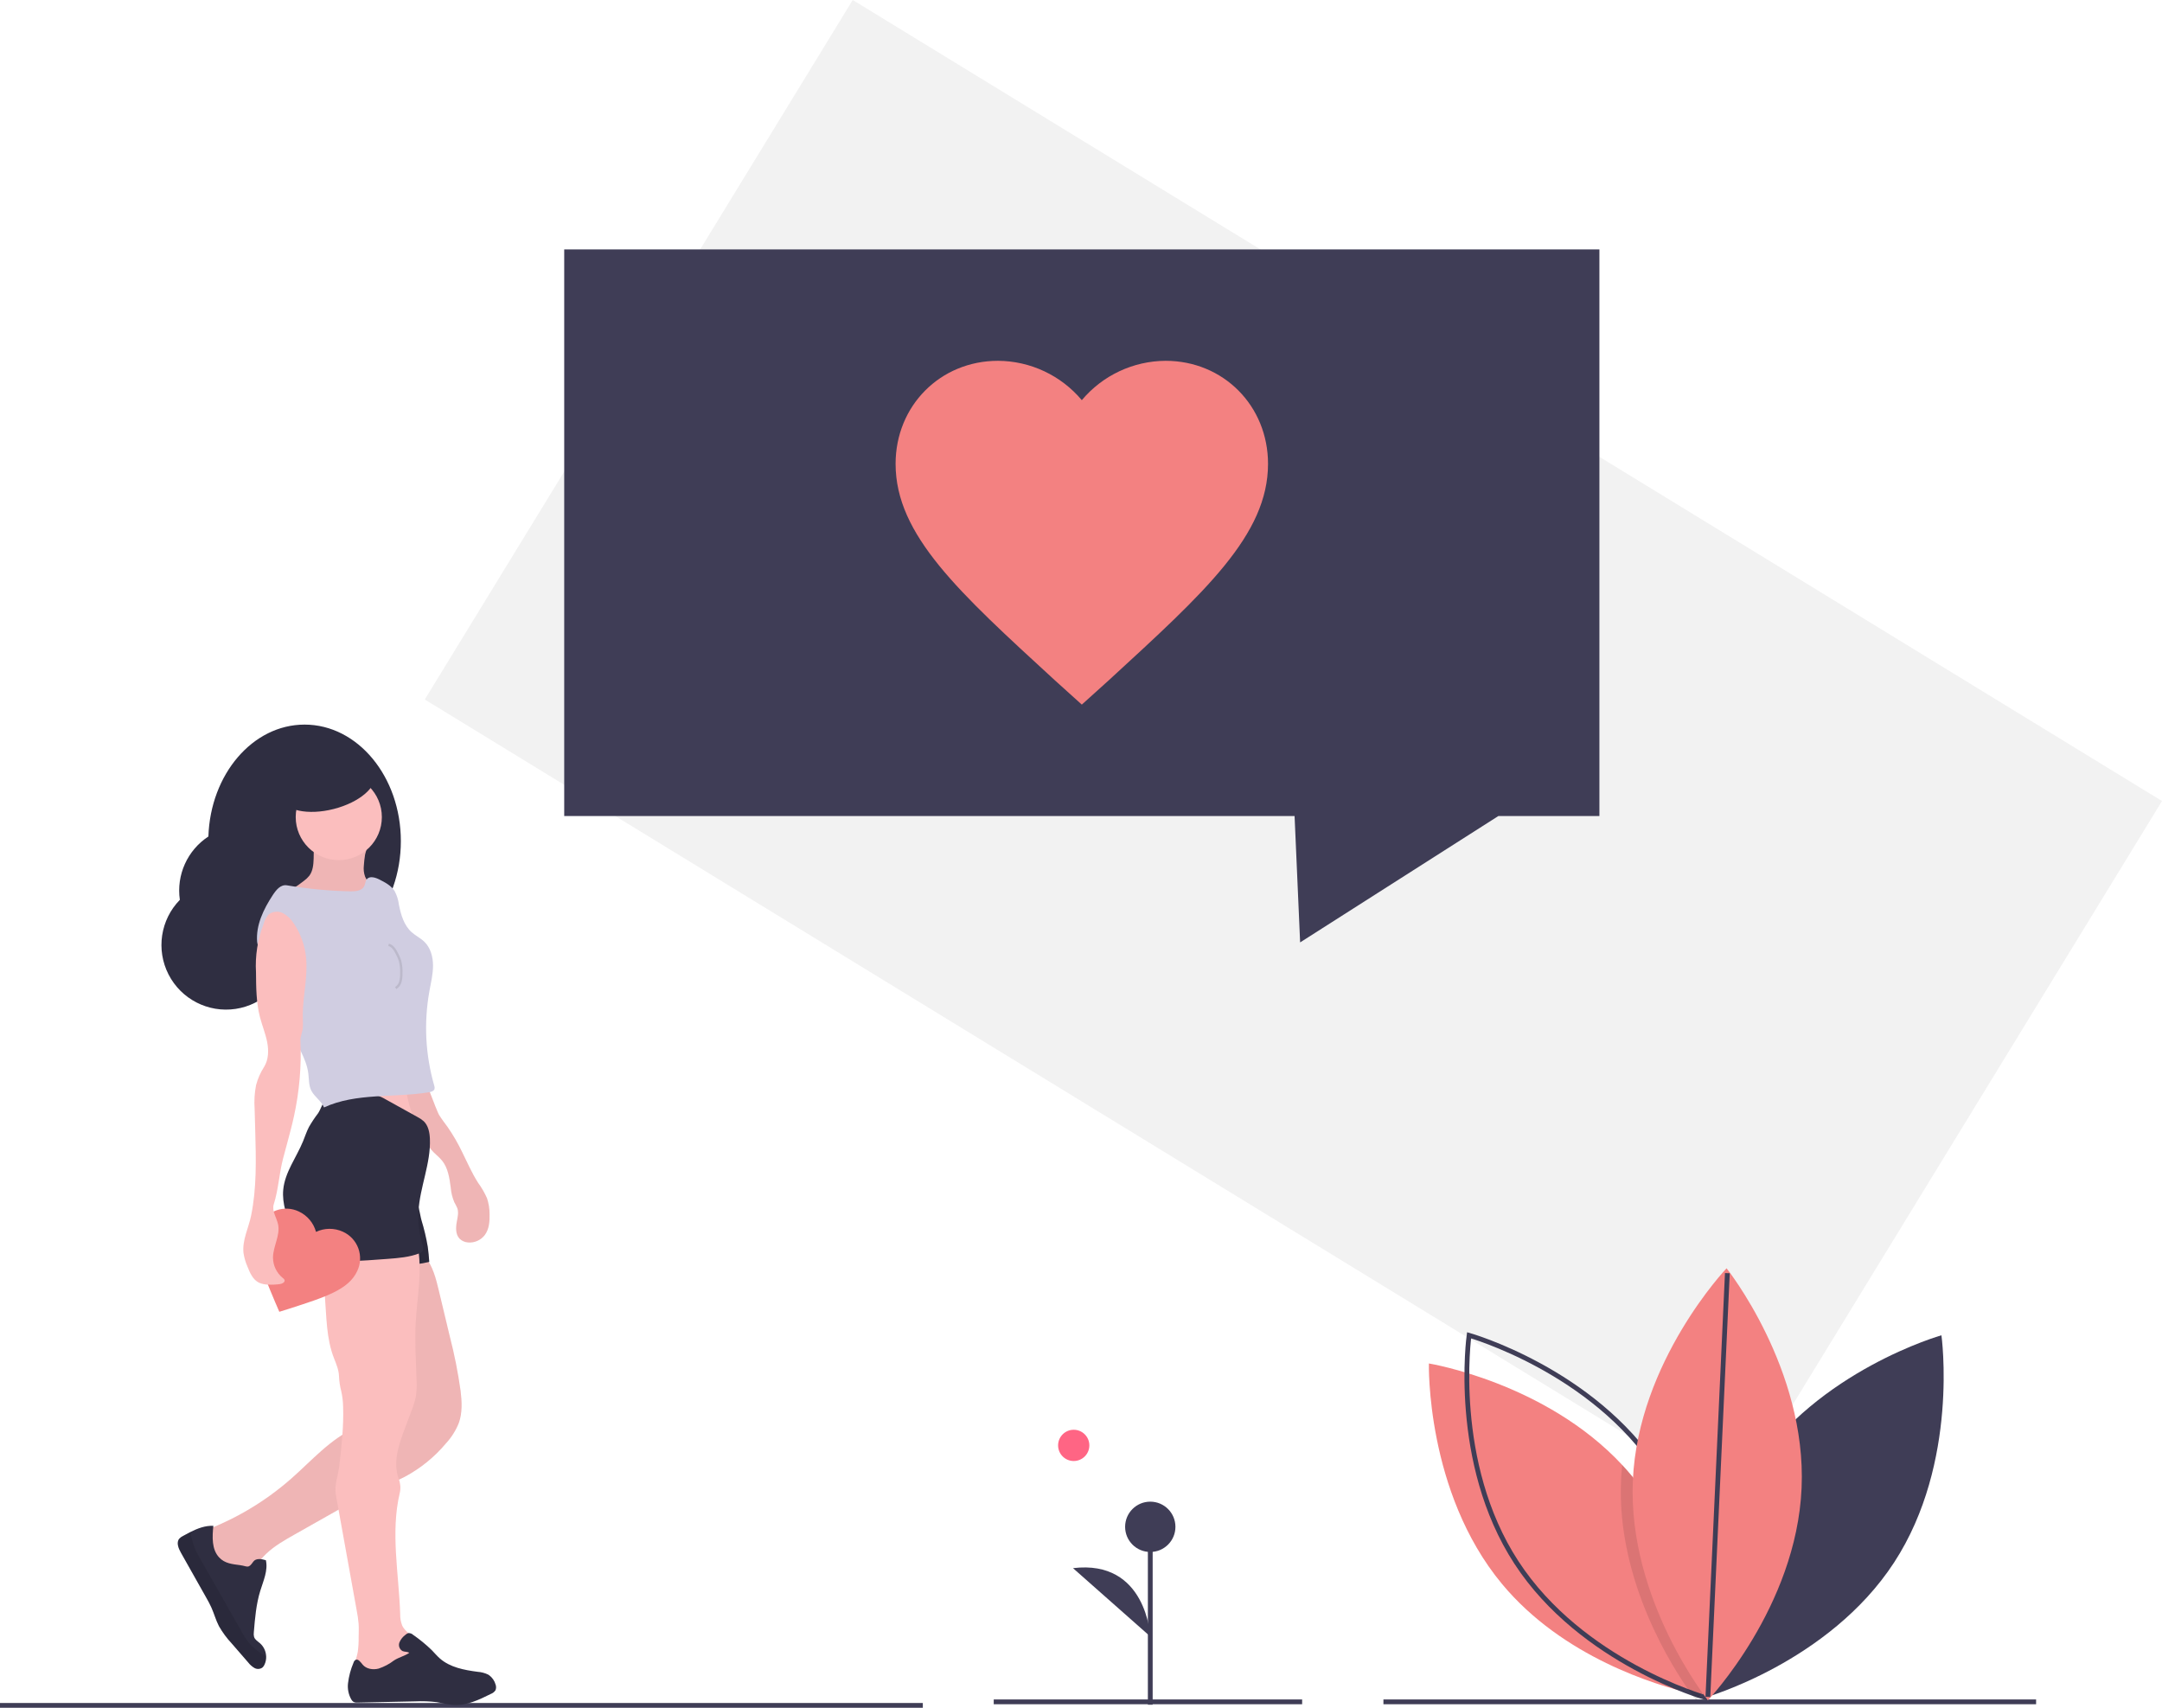
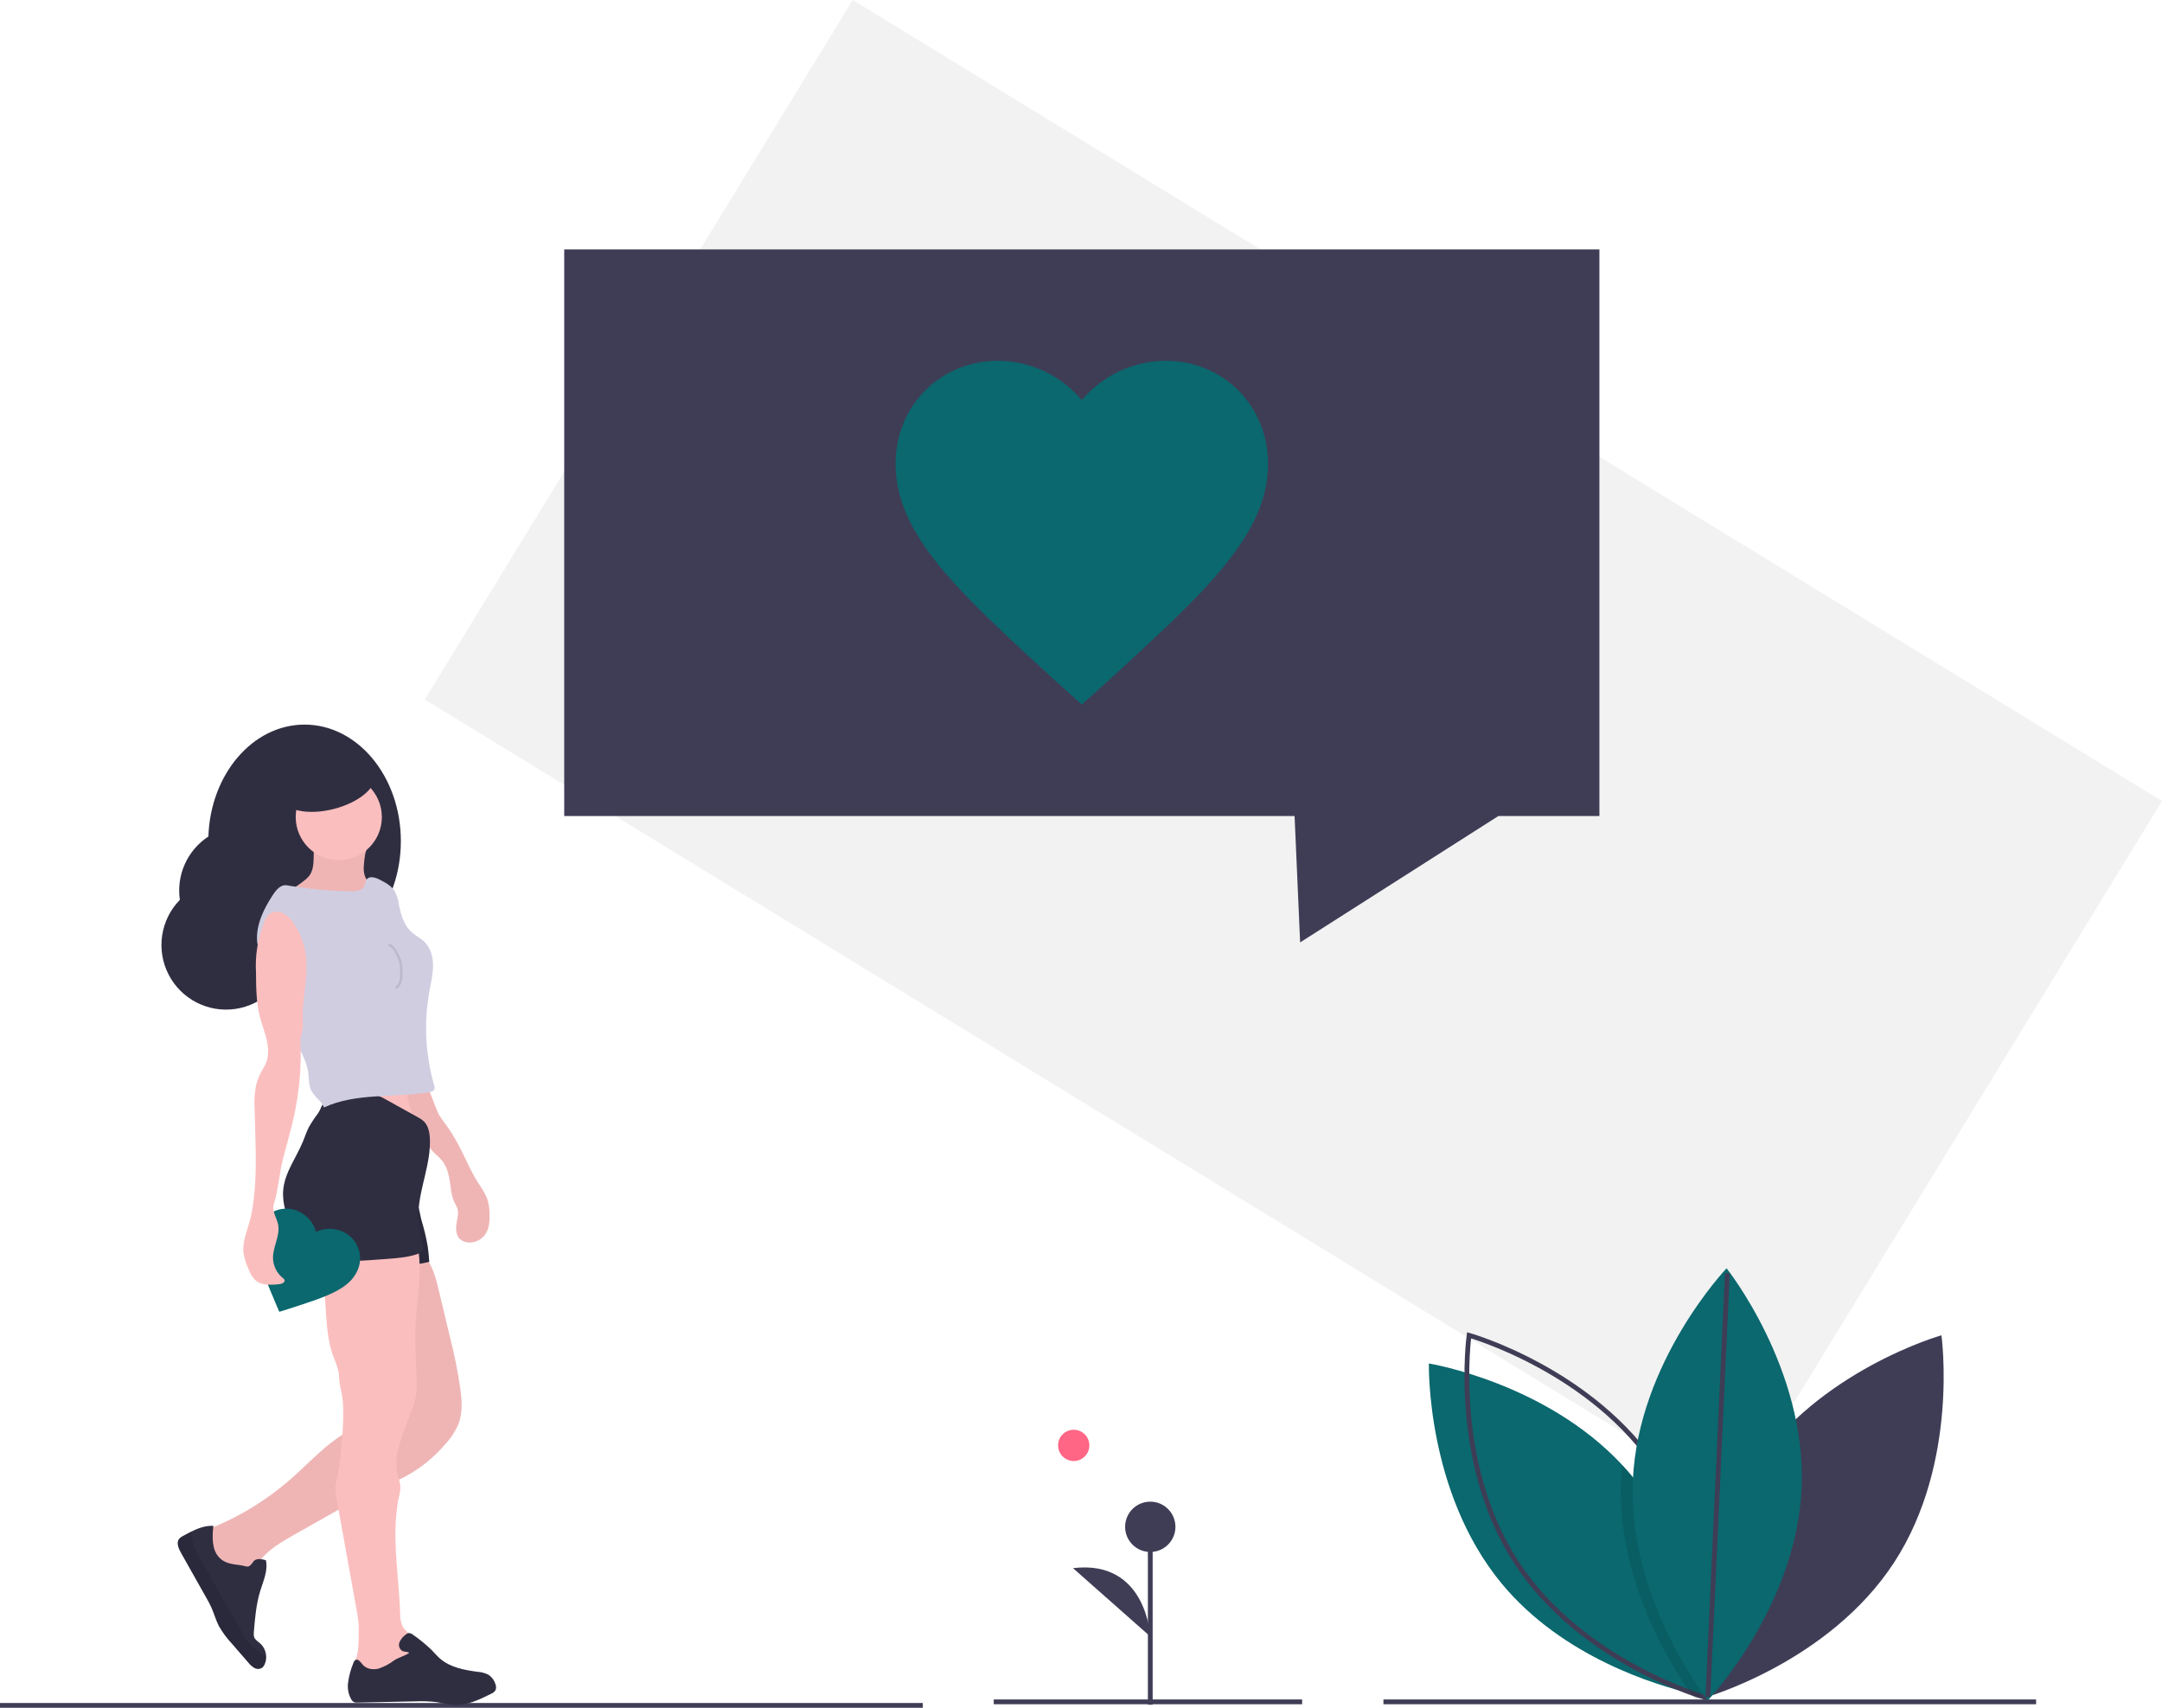
<svg xmlns="http://www.w3.org/2000/svg" id="b1c121f6-5782-4527-a6ee-a39cd8953237" data-name="Layer 1" width="904.321" height="714.318" viewBox="0 0 904.321 714.318">
  <rect x="367.839" y="235.659" width="642" height="343" transform="translate(165.9028 -392.9917) rotate(31.45906)" fill="#f2f2f2" />
  <polygon points="669 104.318 236 104.318 236 341.318 541.494 341.318 543.818 394.185 594.744 361.72 626.747 341.318 669 341.318 669 104.318" fill="#3f3d56" />
  <line y1="713.318" x2="386" y2="713.318" fill="none" stroke="#3f3d56" stroke-miterlimit="10" stroke-width="2" />
-   <path d="M600.339,388.059l-11.296-10.19c-40.113-36.829-66.596-60.733-66.596-90.509,0-24.294,18.693-43.101,42.84-43.101a46.079,46.079,0,0,1,35.051,16.457,46.077,46.077,0,0,1,35.051-16.457c24.147,0,42.84,18.807,42.84,43.101,0,29.777-26.483,53.681-66.596,90.509Z" transform="translate(-147.8394 -93.3409)" fill="#f38181" />
+   <path d="M600.339,388.059l-11.296-10.19c-40.113-36.829-66.596-60.733-66.596-90.509,0-24.294,18.693-43.101,42.84-43.101a46.079,46.079,0,0,1,35.051,16.457,46.077,46.077,0,0,1,35.051-16.457c24.147,0,42.84,18.807,42.84,43.101,0,29.777-26.483,53.681-66.596,90.509Z" transform="translate(-147.8394 -93.3409)" fill="#0a686e" />
  <path d="M223.069,469.729a27.003,27.003,0,0,1,11.937-26.503c.842-26.022,18.531-46.805,40.233-46.805,22.239,0,40.268,21.824,40.268,48.745s-18.029,48.745-40.268,48.745a33.675,33.675,0,0,1-6.247-.585,27.019,27.019,0,1,1-45.924-23.598Z" transform="translate(-147.8394 -93.3409)" fill="#2f2e41" />
  <path d="M300.029,455.318a10.235,10.235,0,0,0,.525,4.724c.926,2.145,3.201,4.071,2.534,6.31-.431,1.445-1.953,2.248-3.381,2.732-6.759,2.289-14.137.926-21.266,1.234a67.998,67.998,0,0,1-7.15.248,11.367,11.367,0,0,1-6.646-2.316,56.854,56.854,0,0,0,10.452-6.573,11.666,11.666,0,0,0,2.108-2.014c1.52-2.001,1.749-4.672,1.831-7.184q.122-3.731-.022-7.464,7.653-.082,15.306-.068c1.635.003,6.639-.395,7.21,1.368.286.884-.811,3.462-.977,4.456A45.226,45.226,0,0,0,300.029,455.318Z" transform="translate(-147.8394 -93.3409)" fill="#fbbebe" />
  <path d="M300.029,455.318a10.235,10.235,0,0,0,.525,4.724c.926,2.145,3.201,4.071,2.534,6.31-.431,1.445-1.953,2.248-3.381,2.732-6.759,2.289-14.137.926-21.266,1.234a67.998,67.998,0,0,1-7.15.248,11.367,11.367,0,0,1-6.646-2.316,56.854,56.854,0,0,0,10.452-6.573,11.666,11.666,0,0,0,2.108-2.014c1.52-2.001,1.749-4.672,1.831-7.184q.122-3.731-.022-7.464,7.653-.082,15.306-.068c1.635.003,6.639-.395,7.21,1.368.286.884-.811,3.462-.977,4.456A45.226,45.226,0,0,0,300.029,455.318Z" transform="translate(-147.8394 -93.3409)" opacity="0.05" />
  <path d="M325.439,547.858a34.374,34.374,0,0,1-1.971,16.81,319.093,319.093,0,0,0-33.063-1.74,18.409,18.409,0,0,0,3.532-8.703,48.371,48.371,0,0,0,.058-8.904l21.435-.073a20.196,20.196,0,0,1,4.688.35C322.2,546.085,323.337,547.467,325.439,547.858Z" transform="translate(-147.8394 -93.3409)" fill="#fbbebe" />
  <path d="M331.448,559.61c1.099,1.806,2.429,3.46,3.653,5.184a75.384,75.384,0,0,1,5.96,10.243c2.162,4.366,4.094,8.865,6.714,12.973a36.142,36.142,0,0,1,3.752,6.457,20.633,20.633,0,0,1,1.089,6.751c.081,3.054-.184,6.319-2.03,8.752a7.967,7.967,0,0,1-6.898,3.064,5.665,5.665,0,0,1-3.593-1.555c-1.803-1.853-1.625-4.822-1.14-7.362.34-1.78.766-3.65.193-5.369a19.45,19.45,0,0,0-1.239-2.471,18.982,18.982,0,0,1-1.519-6.075c-.535-4.027-1.112-8.296-3.675-11.448-1.374-1.69-3.235-2.937-4.586-4.646-.707-.895-1.265-1.906-2.019-2.762-1.073-1.219-2.557-2.148-3.175-3.65a14.585,14.585,0,0,1-.563-3.024,21.587,21.587,0,0,0-1.765-4.67c-2.446-5.615-3.101-11.819-3.728-17.912a25.596,25.596,0,0,0,7.698-1.517C323.866,540.831,330.701,558.382,331.448,559.61Z" transform="translate(-147.8394 -93.3409)" fill="#fbbebe" />
  <path d="M331.448,559.61c1.099,1.806,2.429,3.46,3.653,5.184a75.384,75.384,0,0,1,5.96,10.243c2.162,4.366,4.094,8.865,6.714,12.973a36.142,36.142,0,0,1,3.752,6.457,20.633,20.633,0,0,1,1.089,6.751c.081,3.054-.184,6.319-2.03,8.752a7.967,7.967,0,0,1-6.898,3.064,5.665,5.665,0,0,1-3.593-1.555c-1.803-1.853-1.625-4.822-1.14-7.362.34-1.78.766-3.65.193-5.369a19.45,19.45,0,0,0-1.239-2.471,18.982,18.982,0,0,1-1.519-6.075c-.535-4.027-1.112-8.296-3.675-11.448-1.374-1.69-3.235-2.937-4.586-4.646-.707-.895-1.265-1.906-2.019-2.762-1.073-1.219-2.557-2.148-3.175-3.65a14.585,14.585,0,0,1-.563-3.024,21.587,21.587,0,0,0-1.765-4.67c-2.446-5.615-3.101-11.819-3.728-17.912a25.596,25.596,0,0,0,7.698-1.517C323.866,540.831,330.701,558.382,331.448,559.61Z" transform="translate(-147.8394 -93.3409)" opacity="0.05" />
  <circle cx="141.706" cy="341.758" r="18.015" fill="#fbbebe" />
  <path d="M325.468,618.746c3.396,4.03,4.721,9.359,5.947,14.485l4.499,18.82a204.629,204.629,0,0,1,4.603,23.163c.531,4.432.752,9.041-.73,13.252a27.503,27.503,0,0,1-5.294,8.47,58.464,58.464,0,0,1-17.4,14.151c-3.529,1.832-7.26,3.237-10.887,4.865-5.409,2.429-10.579,5.351-15.741,8.269l-19.426,10.982c-4.167,2.356-8.38,4.745-11.849,8.043a29.373,29.373,0,0,0-7.262,11,5.529,5.529,0,0,1-1.703,2.832c-1.107.757-2.601.511-3.883.119A22.673,22.673,0,0,1,230.854,734.502a117.721,117.721,0,0,0,38.808-22.695c8.67-7.633,16.484-16.731,27.065-21.366,4.627-2.027,10.178-3.575,12.341-8.141a16.64,16.64,0,0,0,1.13-6.672c.193-6.272.381-12.606-.814-18.766-1.01-5.207-2.986-10.17-4.473-15.261-2.976-10.194-3.975-20.844-4.96-31.418a174.909,174.909,0,0,1,20.828-1.231,2.364,2.364,0,0,1,1.72.458,2.488,2.488,0,0,1,.533,1.365C323.535,613.526,323.666,616.608,325.468,618.746Z" transform="translate(-147.8394 -93.3409)" fill="#fbbebe" />
  <path d="M325.468,618.746c3.396,4.03,4.721,9.359,5.947,14.485l4.499,18.82a204.629,204.629,0,0,1,4.603,23.163c.531,4.432.752,9.041-.73,13.252a27.503,27.503,0,0,1-5.294,8.47,58.464,58.464,0,0,1-17.4,14.151c-3.529,1.832-7.26,3.237-10.887,4.865-5.409,2.429-10.579,5.351-15.741,8.269l-19.426,10.982c-4.167,2.356-8.38,4.745-11.849,8.043a29.373,29.373,0,0,0-7.262,11,5.529,5.529,0,0,1-1.703,2.832c-1.107.757-2.601.511-3.883.119A22.673,22.673,0,0,1,230.854,734.502a117.721,117.721,0,0,0,38.808-22.695c8.67-7.633,16.484-16.731,27.065-21.366,4.627-2.027,10.178-3.575,12.341-8.141a16.64,16.64,0,0,0,1.13-6.672c.193-6.272.381-12.606-.814-18.766-1.01-5.207-2.986-10.17-4.473-15.261-2.976-10.194-3.975-20.844-4.96-31.418a174.909,174.909,0,0,1,20.828-1.231,2.364,2.364,0,0,1,1.72.458,2.488,2.488,0,0,1,.533,1.365C323.535,613.526,323.666,616.608,325.468,618.746Z" transform="translate(-147.8394 -93.3409)" opacity="0.05" />
  <path d="M223.527,742.82q5.23,9.275,10.454,18.544c.811,1.431,1.621,2.872,2.289,4.377,1.134,2.543,1.854,5.261,3.131,7.736a38.466,38.466,0,0,0,5.399,7.322q3.41,3.934,6.819,7.858a9.147,9.147,0,0,0,2.628,2.342,3.131,3.131,0,0,0,3.338-.154,3.469,3.469,0,0,0,.874-1.203,7.368,7.368,0,0,0,.699-3.582,7.653,7.653,0,0,0-2.48-5.309c-.943-.827-2.146-1.499-2.554-2.686a4.939,4.939,0,0,1-.111-1.992c.482-5.849.97-11.752,2.702-17.358,1.293-4.191,3.296-8.499,2.337-12.78-1.823-.551-4.191-.927-5.283.631-2.125,3.047-2.247,1.902-5.521,1.441-3.237-.445-6.337-.662-8.732-3.216-3.174-3.38-2.904-8.626-2.437-13.235-3.349-.154-6.538,1.049-9.574,2.575-1.065.535-2.109,1.107-3.137,1.674a5.188,5.188,0,0,0-1.515,1.097C221.482,738.518,222.483,740.971,223.527,742.82Z" transform="translate(-147.8394 -93.3409)" fill="#2f2e41" />
  <path d="M324.133,603.722a88.248,88.248,0,0,1,2.641,11.169c.304,2.078.46,4.174.615,6.269-7.113,1.686-14.494,1.773-21.803,1.852l-30.47.329a64.921,64.921,0,0,1-.823-12.419c.424-6.835,3.007-13.501,2.569-20.335a188.092,188.092,0,0,1,25.297-2.753,11.89,11.89,0,0,1,4.593.433c1.38.506,2.531,1.489,3.857,2.121,2.983,1.419,7.461.728,9.995,3.03C322.92,595.52,323.308,600.803,324.133,603.722Z" transform="translate(-147.8394 -93.3409)" fill="#2f2e41" />
  <path d="M324.133,603.722a88.248,88.248,0,0,1,2.641,11.169c.304,2.078.46,4.174.615,6.269-7.113,1.686-14.494,1.773-21.803,1.852l-30.47.329a64.921,64.921,0,0,1-.823-12.419c.424-6.835,3.007-13.501,2.569-20.335a188.092,188.092,0,0,1,25.297-2.753,11.89,11.89,0,0,1,4.593.433c1.38.506,2.531,1.489,3.857,2.121,2.983,1.419,7.461.728,9.995,3.03C322.92,595.52,323.308,600.803,324.133,603.722Z" transform="translate(-147.8394 -93.3409)" opacity="0.1" />
  <path d="M322.398,613.797c2.297,10.845-.133,22.053-.696,33.124-.403,7.923.158,15.858.386,23.787a32.614,32.614,0,0,1-.31,6.824,34.595,34.595,0,0,1-1.808,5.851l-2.737,7.299c-2.571,6.854-5.19,14.206-2.572,21.354a10.002,10.002,0,0,1,.399,5.772c-3.923,16.389-.387,33.792.173,50.633a12.209,12.209,0,0,0,.846,4.848c1.398,2.96,4.85,4.401,6.66,7.128,2.198,3.311,1.41,8.027-1.182,11.04s-6.614,4.494-10.574,4.822c-4.955.41-9.917-.791-14.773-1.582l-.539-.513c-.612-3.377,1.243-6.494,1.821-9.943a41.817,41.817,0,0,0,.363-6.166c.033-1.844.109-3.691-.015-5.532a50.871,50.871,0,0,0-.794-5.574l-4.132-22.914-.892-4.949-3.711-20.577c-.701-3.888,1.015-8.238,1.463-12.163.927-8.128,1.856-16.292,1.584-24.469a32.325,32.325,0,0,0-.784-6.668,28.959,28.959,0,0,1-.933-6.198c-.065-2.524-1.076-5.004-2.059-7.481-3.296-8.306-3.159-17.5-3.878-26.407a20.185,20.185,0,0,0-1.018-5.553c-1.028-2.717-3.081-4.895-4.7-7.308s-2.847-5.427-1.933-8.184c1.46-4.406,7.45-5.82,11.086-7.104a31.168,31.168,0,0,1,19.371-.657A66.874,66.874,0,0,1,322.398,613.797Z" transform="translate(-147.8394 -93.3409)" fill="#fbbebe" />
  <path d="M294.775,804.165a2.752,2.752,0,0,0,1.028,1.102,3.289,3.289,0,0,0,1.574.228q12.096-.254,24.187-.514a52.657,52.657,0,0,1,8.912.323c2.352.355,4.657,1.038,7.031,1.182,5.505.344,10.735-2.178,15.673-4.636a3.993,3.993,0,0,0,1.918-1.526,3.259,3.259,0,0,0,.037-2.368,7.276,7.276,0,0,0-2.692-3.91c-.159-.106-.323-.212-.493-.307a11.942,11.942,0,0,0-4.324-1.123c-5.616-.736-11.524-1.839-15.784-5.574-1.229-1.076-2.273-2.337-3.412-3.502a60.877,60.877,0,0,0-7.757-6.363,2.745,2.745,0,0,0-2.024-.758,2.653,2.653,0,0,0-1.113.641,7.654,7.654,0,0,0-2.623,3.253,2.942,2.942,0,0,0,1.298,3.624c.943.397,1.966.191,2.819.736-1.743,1.261-4.435,1.892-6.395,3.195a21.807,21.807,0,0,1-6.427,3.402c-2.358.609-5.166.191-6.708-1.696-.832-1.017-1.886-2.575-3.015-1.907a2.132,2.132,0,0,0-.784,1.155,31.108,31.108,0,0,0-2.294,8.583A11.098,11.098,0,0,0,294.775,804.165Z" transform="translate(-147.8394 -93.3409)" fill="#2f2e41" />
  <path d="M301.292,551.009a15.818,15.818,0,0,1,4.147.461,17.857,17.857,0,0,1,3.703,1.698l13.243,7.343a12.559,12.559,0,0,1,2.696,1.817c1.908,1.837,2.459,4.663,2.573,7.309.444,10.303-4.205,20.187-4.79,30.484a39.074,39.074,0,0,0,1.637,13.596c.333,1.089.66,2.427-.138,3.24a2.882,2.882,0,0,1-1.045.6c-4.193,1.633-8.756,1.993-13.243,2.337-10.979.841-22.055,1.68-32.968.211a3.845,3.845,0,0,1-1.563-.449,3.949,3.949,0,0,1-1.324-1.915q-2.066-4.845-4.055-9.722c-2.224-5.456-4.415-11.199-3.854-17.064.698-7.286,5.481-13.438,8.27-20.204.833-2.02,1.494-4.117,2.505-6.054a51.741,51.741,0,0,1,3.781-5.677c1.073-1.527,2.106-4.96,3.415-6.031,1.601-1.31,6.121-1.278,8.149-1.516A69.009,69.009,0,0,1,301.292,551.009Z" transform="translate(-147.8394 -93.3409)" fill="#2f2e41" />
  <path d="M223.527,742.82q5.23,9.275,10.454,18.544c.811,1.431,1.621,2.872,2.289,4.377,1.134,2.543,1.854,5.261,3.131,7.736a38.466,38.466,0,0,0,5.399,7.322q3.41,3.934,6.819,7.858a9.147,9.147,0,0,0,2.628,2.342,3.131,3.131,0,0,0,3.338-.154,3.469,3.469,0,0,0,.874-1.203,7.368,7.368,0,0,0,.699-3.582,22.785,22.785,0,0,1-6.623-4.885,32.71,32.71,0,0,1-3.852-5.786q-1.407-2.472-2.819-4.949-7.24-12.74-14.491-25.48a28.94,28.94,0,0,1-3.868-10.83c-1.065.535-2.109,1.107-3.137,1.674a5.188,5.188,0,0,0-1.515,1.097C221.482,738.518,222.483,740.971,223.527,742.82Z" transform="translate(-147.8394 -93.3409)" opacity="0.1" />
  <path d="M267.887,463.657a180.038,180.038,0,0,0,26.504,2.508c2.189.044,4.837-.217,5.806-2.18.454-.919.425-2.06,1.06-2.865,1.192-1.511,3.589-.764,5.304.108,2.397,1.219,4.91,2.542,6.342,4.818a16.355,16.355,0,0,1,1.791,5.673c.831,4.227,2.104,8.651,5.312,11.526,1.666,1.494,3.756,2.468,5.358,4.031,2.586,2.522,3.593,6.304,3.6,9.916s-.865,7.159-1.511,10.712a86.838,86.838,0,0,0,2.007,39.467,2.643,2.643,0,0,1,.143,1.424c-.258.923-1.376,1.251-2.322,1.406-14.676,2.418-30.42.124-43.924,6.357-1.124-2.774-3.909-4.351-5.285-7.01-1.115-2.154-.96-4.71-1.256-7.118-.801-6.514-4.958-12.062-7.316-18.187-2.068-5.37-2.786-11.287-5.681-16.26-1.028-1.766-2.312-3.375-3.316-5.155a57.203,57.203,0,0,1-5.109-15.508c-.584-6.97,2.67-13.686,6.507-19.535C263.379,465.531,265.229,463.205,267.887,463.657Z" transform="translate(-147.8394 -93.3409)" fill="#d0cde1" />
  <path d="M310.382,488.546c1.675.375,2.658,2.068,3.438,3.597a19.068,19.068,0,0,1,1.321,3.001,17.606,17.606,0,0,1,.55,5.368,12.358,12.358,0,0,1-.365,3.406,4.49,4.49,0,0,1-1.983,2.702" transform="translate(-147.8394 -93.3409)" fill="none" stroke="#000" stroke-miterlimit="10" opacity="0.1" />
-   <path d="M264.671,642.033l-1.737-4.037c-6.09-14.504-10.159-23.971-6.57-31.788a12.236,12.236,0,0,1,16.442-6.149,13.31,13.31,0,0,1,7.217,8.546,13.31,13.31,0,0,1,11.185-.094A12.236,12.236,0,0,1,297.258,624.99c-3.59,7.816-13.424,10.898-28.393,15.73Z" transform="translate(-147.8394 -93.3409)" fill="#f38181" />
+   <path d="M264.671,642.033l-1.737-4.037c-6.09-14.504-10.159-23.971-6.57-31.788a12.236,12.236,0,0,1,16.442-6.149,13.31,13.31,0,0,1,7.217,8.546,13.31,13.31,0,0,1,11.185-.094A12.236,12.236,0,0,1,297.258,624.99c-3.59,7.816-13.424,10.898-28.393,15.73Z" transform="translate(-147.8394 -93.3409)" fill="#0a686e" />
  <ellipse cx="284.991" cy="422.088" rx="20.134" ry="9.938" transform="translate(-243.4762 -9.63221) rotate(-14.33583)" fill="#2f2e41" />
  <path d="M275.861,493.85a30.88,30.88,0,0,0-5.043-14.109,12.177,12.177,0,0,0-4.535-4.402,5.606,5.606,0,0,0-6.018.468,8.654,8.654,0,0,0-2.163,4.005,48.093,48.093,0,0,0-3.182,20.294c.04,6.305.089,12.688,1.682,18.788.904,3.459,2.295,6.788,2.986,10.296s.607,7.355-1.274,10.395a26.559,26.559,0,0,0-3.369,7.649,37.506,37.506,0,0,0-.601,9.909l.255,9.107c.333,11.878.656,23.88-1.719,35.522-1.084,5.312-3.804,10.338-3.182,15.723a22.951,22.951,0,0,0,1.66,5.658c1.018,2.6,2.249,5.408,4.741,6.668a9.552,9.552,0,0,0,3.854.84,26.323,26.323,0,0,0,4.937-.217c1.001-.139,2.295-.809,1.955-1.761a1.94,1.94,0,0,0-.706-.786,11.011,11.011,0,0,1-4.11-8.543c.02-4.713,3.085-9.247,2.129-13.862-.593-2.861-2.703-5.633-1.813-8.416,2.008-6.281,2.252-13.029,3.963-19.398l1.677-6.242c.998-3.713,1.996-7.428,2.817-11.185a122.523,122.523,0,0,0,2.7-31.686c-.075-1.657.847-3.547.986-5.201.163-1.95-.035-3.912-.006-5.869C274.599,509.441,276.641,501.868,275.861,493.85Z" transform="translate(-147.8394 -93.3409)" fill="#fbbebe" />
  <circle cx="449.117" cy="604.57" r="6.535" fill="#ff6584" />
  <line x1="578.659" y1="711.841" x2="851.659" y2="711.841" fill="none" stroke="#3f3d56" stroke-miterlimit="10" stroke-width="2" />
  <line x1="415.659" y1="711.841" x2="544.659" y2="711.841" fill="none" stroke="#3f3d56" stroke-miterlimit="10" stroke-width="2" />
  <line x1="481.136" y1="713.043" x2="481.136" y2="638.631" fill="#3f3d56" stroke="#3f3d56" stroke-miterlimit="10" stroke-width="2" />
  <circle cx="481.136" cy="638.631" r="10.523" fill="#3f3d56" />
  <path d="M628.975,777.834s-1.503-32.332-32.32-28.574" transform="translate(-147.8394 -93.3409)" fill="#3f3d56" />
  <path d="M880.919,708.311c-27.28,41.835-19.805,95.043-19.805,95.043s51.704-14.619,78.983-56.454,19.805-95.043,19.805-95.043S908.199,666.476,880.919,708.311Z" transform="translate(-147.8394 -93.3409)" fill="#3f3d56" />
-   <path d="M860.969,802.867s-.664-.106-1.886-.353c-.975-.198-2.317-.48-3.956-.869-14.652-3.455-53.608-15.133-79.077-45.837-31.877-38.447-30.534-92.161-30.534-92.161s48.74,7.92,80.857,42.446q2.088,2.225,4.062,4.613c27.737,33.452,30.322,78.462,30.527,89.589C860.99,801.963,860.969,802.867,860.969,802.867Z" transform="translate(-147.8394 -93.3409)" fill="#f38181" />
+   <path d="M860.969,802.867s-.664-.106-1.886-.353c-.975-.198-2.317-.48-3.956-.869-14.652-3.455-53.608-15.133-79.077-45.837-31.877-38.447-30.534-92.161-30.534-92.161s48.74,7.92,80.857,42.446q2.088,2.225,4.062,4.613c27.737,33.452,30.322,78.462,30.527,89.589C860.99,801.963,860.969,802.867,860.969,802.867Z" transform="translate(-147.8394 -93.3409)" fill="#0a686e" />
  <path d="M841.309,708.311c27.28,41.835,19.805,95.043,19.805,95.043s-51.704-14.619-78.983-56.454-19.805-95.043-19.805-95.043S814.03,666.476,841.309,708.311Z" transform="translate(-147.8394 -93.3409)" fill="none" stroke="#3f3d56" stroke-miterlimit="10" stroke-width="2" />
  <path d="M860.962,800.295c-.721.869-1.356,1.611-1.879,2.218-1.159,1.321-1.816,2.014-1.816,2.014s-.798-1.003-2.141-2.882c-7.369-10.272-31.071-46.797-29.241-88.989q.148-3.317.487-6.563,2.088,2.225,4.062,4.613C858.172,744.158,860.757,789.168,860.962,800.295Z" transform="translate(-147.8394 -93.3409)" opacity="0.1" />
-   <path d="M901.411,715.707c-2.156,49.896-39.195,88.82-39.195,88.82s-33.543-41.974-31.387-91.871,39.195-88.82,39.195-88.82S903.567,665.811,901.411,715.707Z" transform="translate(-147.8394 -93.3409)" fill="#f38181" />
+   <path d="M901.411,715.707c-2.156,49.896-39.195,88.82-39.195,88.82s-33.543-41.974-31.387-91.871,39.195-88.82,39.195-88.82S903.567,665.811,901.411,715.707Z" transform="translate(-147.8394 -93.3409)" fill="#0a686e" />
  <line x1="714.376" y1="709.774" x2="722.519" y2="532.531" fill="none" stroke="#3f3d56" stroke-miterlimit="10" stroke-width="2" />
</svg>
